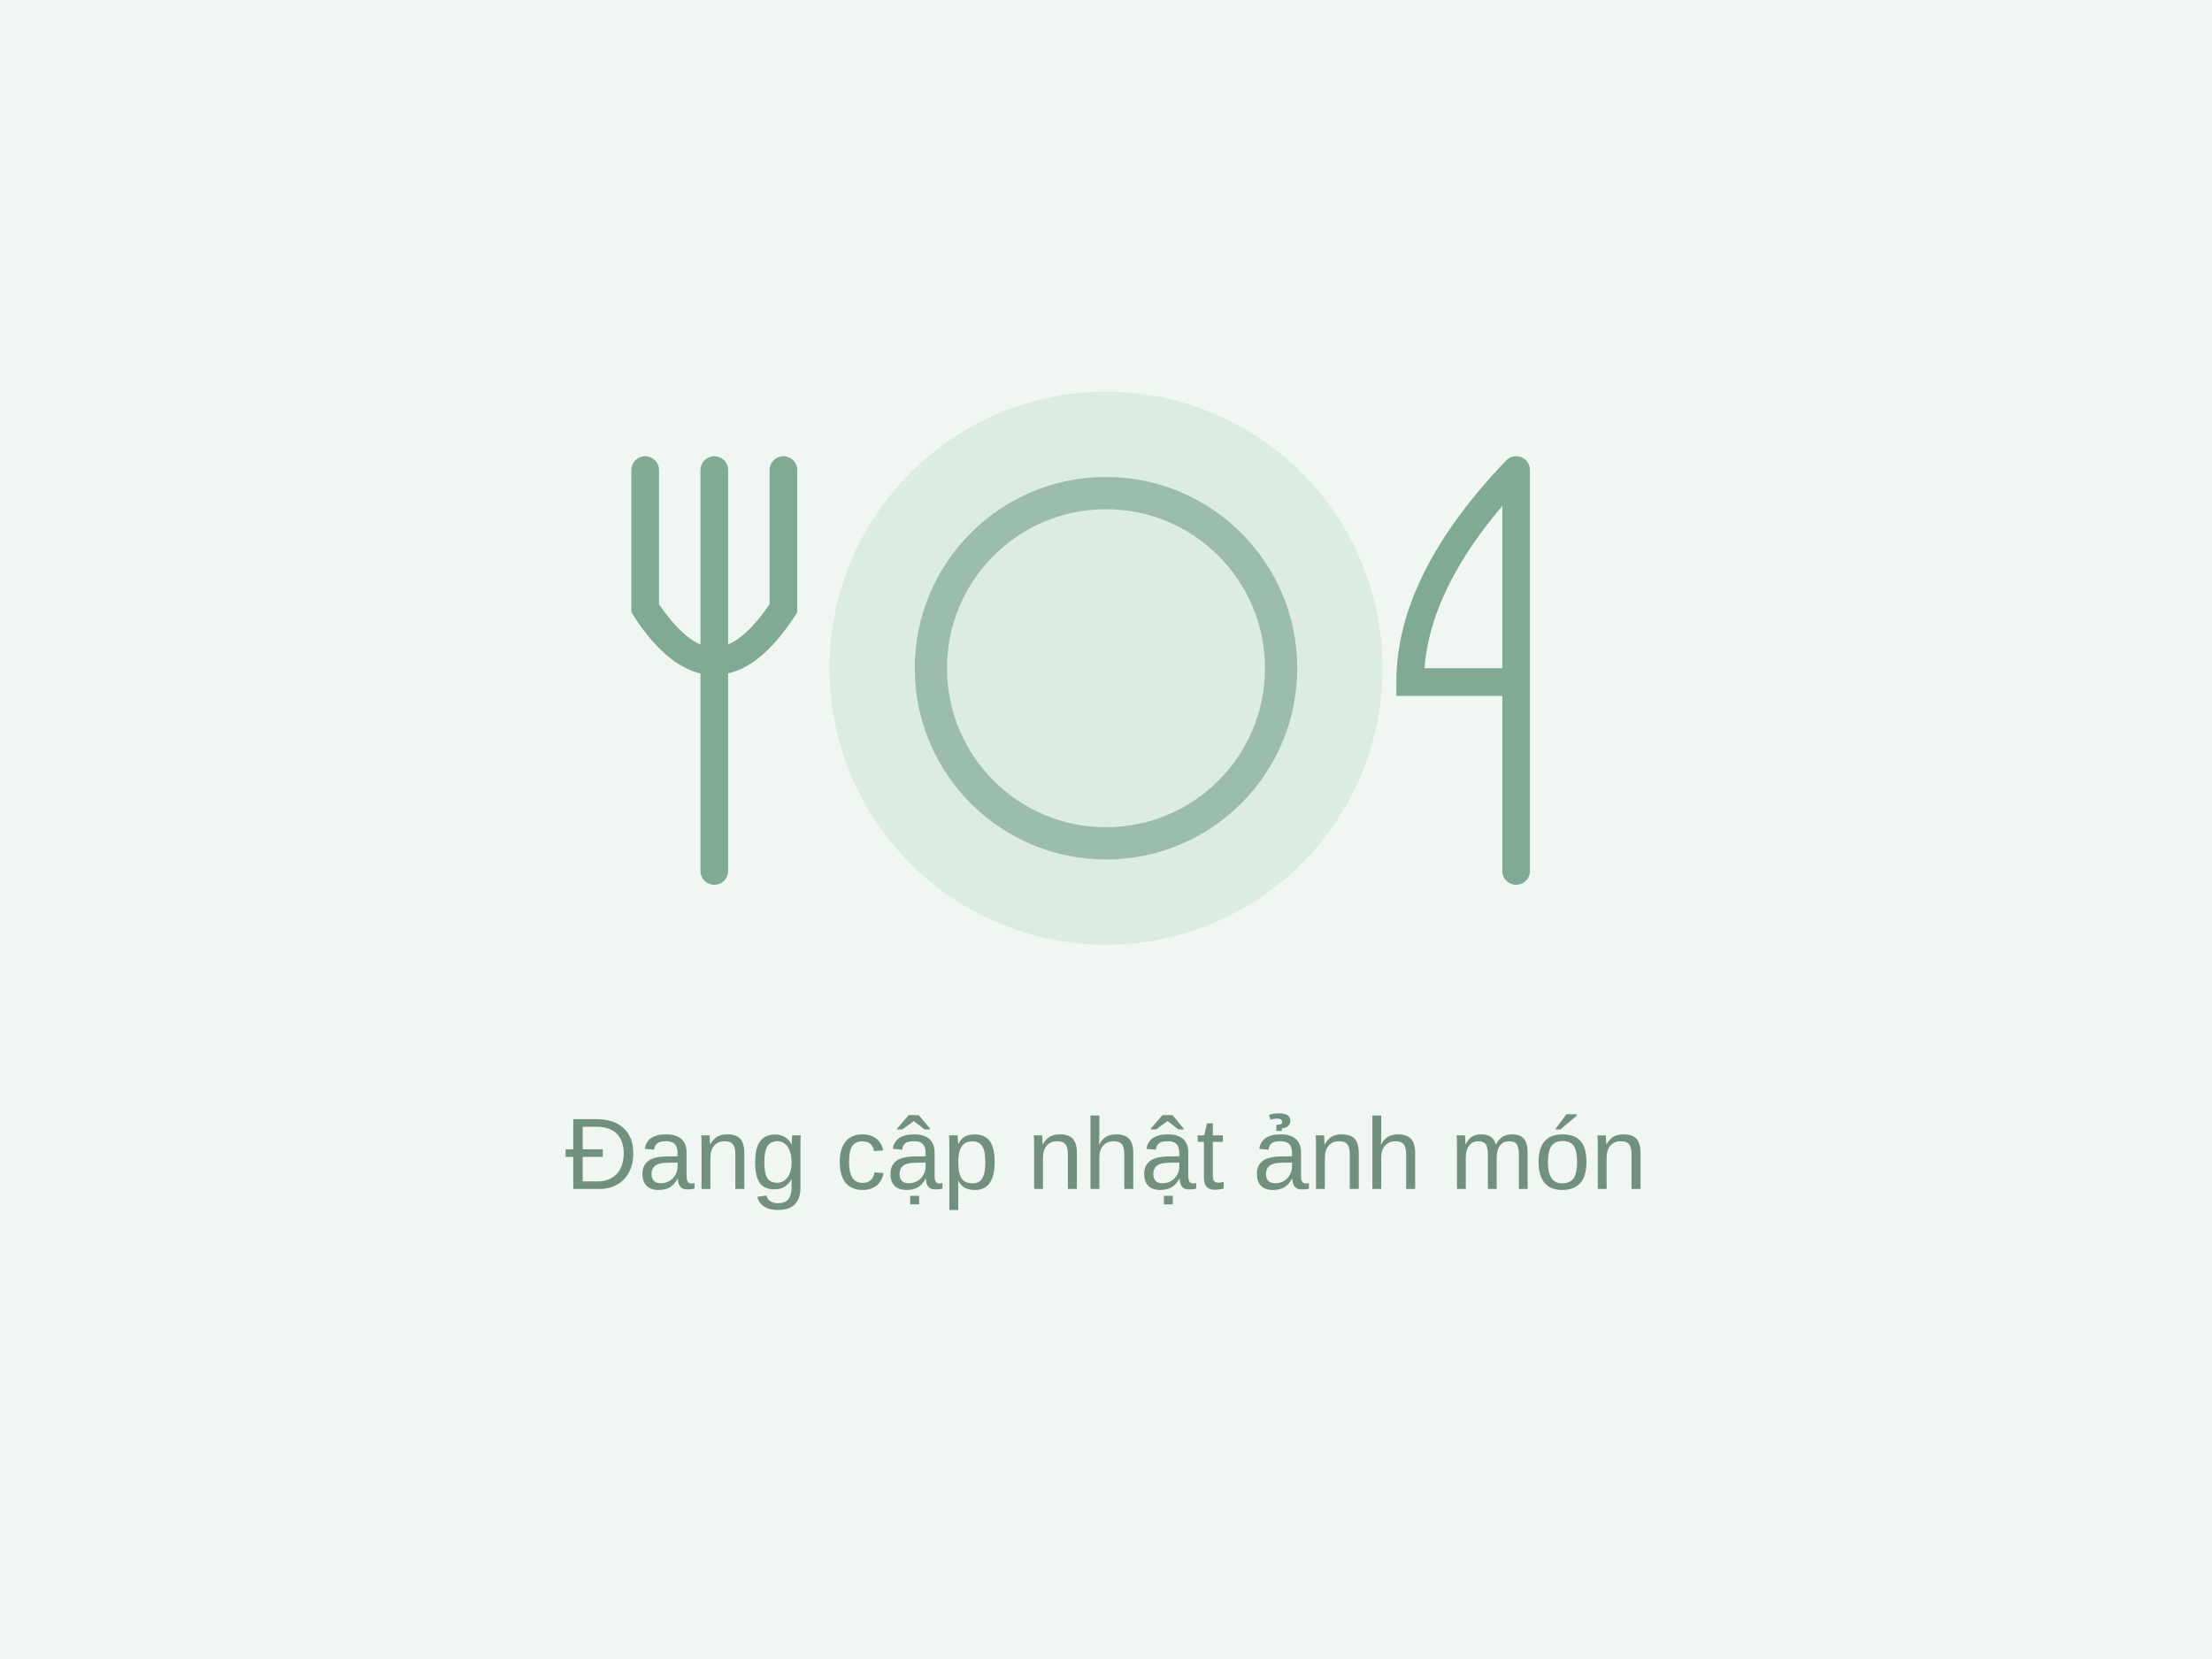
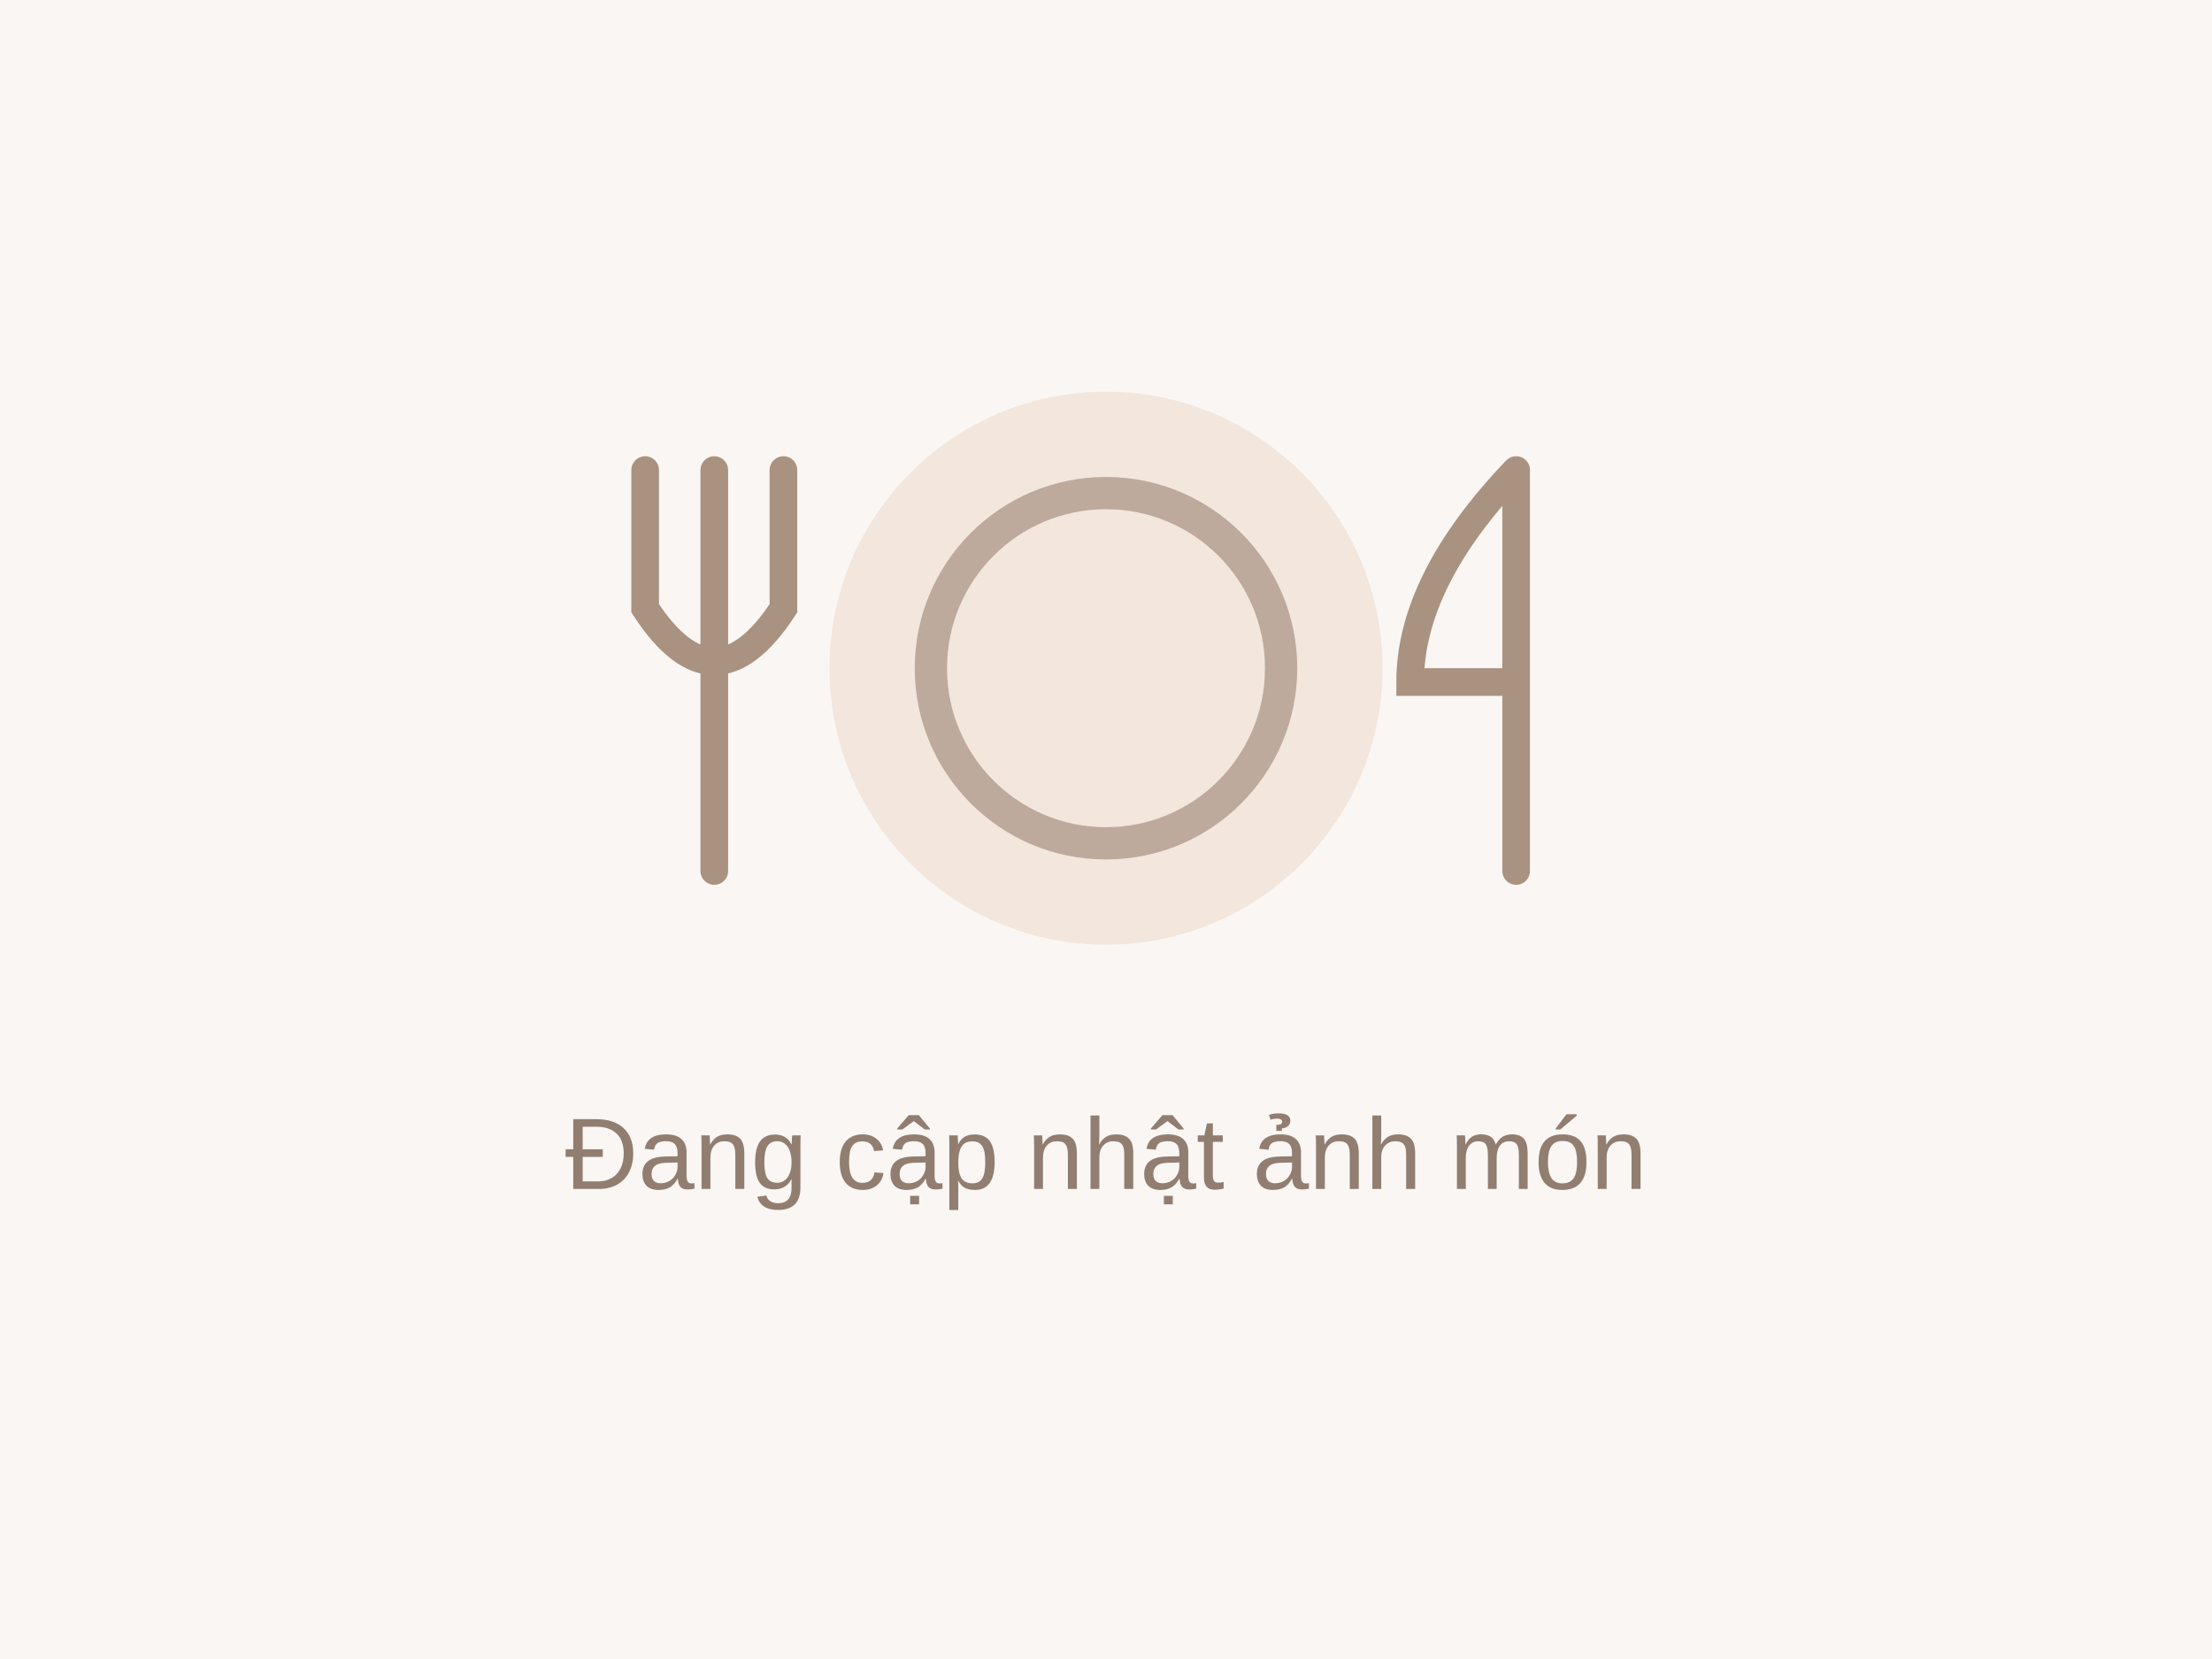
<svg xmlns="http://www.w3.org/2000/svg" width="480" height="360" viewBox="0 0 480 360">
-   <rect width="480" height="360" fill="#f0f6f2" />
-   <circle cx="240" cy="145" r="60" fill="#dcece2" />
-   <circle cx="240" cy="145" r="38" fill="none" stroke="#9cbdac" stroke-width="7" />
-   <path d="M155 102v87m-15-87v30q15 23 30 0v-30m159 0v87m0-87q-23 24-23 46h23" stroke="#80aa93" stroke-width="6" fill="none" stroke-linecap="round" />
-   <text x="240" y="258" text-anchor="middle" font-family="Arial,sans-serif" font-size="22" fill="#71917e">Đang cập nhật ảnh món</text>
+   <rect width="480" height="360" fill="#faf6f3" />
+   <circle cx="240" cy="145" r="60" fill="#f2e6dd" />
+   <circle cx="240" cy="145" r="38" fill="none" stroke="#bdaa9c" stroke-width="7" />
+   <path d="M155 102v87m-15-87v30q15 23 30 0v-30m159 0v87m0-87q-23 24-23 46h23" stroke="#aa9280" stroke-width="6" fill="none" stroke-linecap="round" />
+   <text x="240" y="258" text-anchor="middle" font-family="Arial,sans-serif" font-size="22" fill="#917e71">Đang cập nhật ảnh món</text>
</svg>
